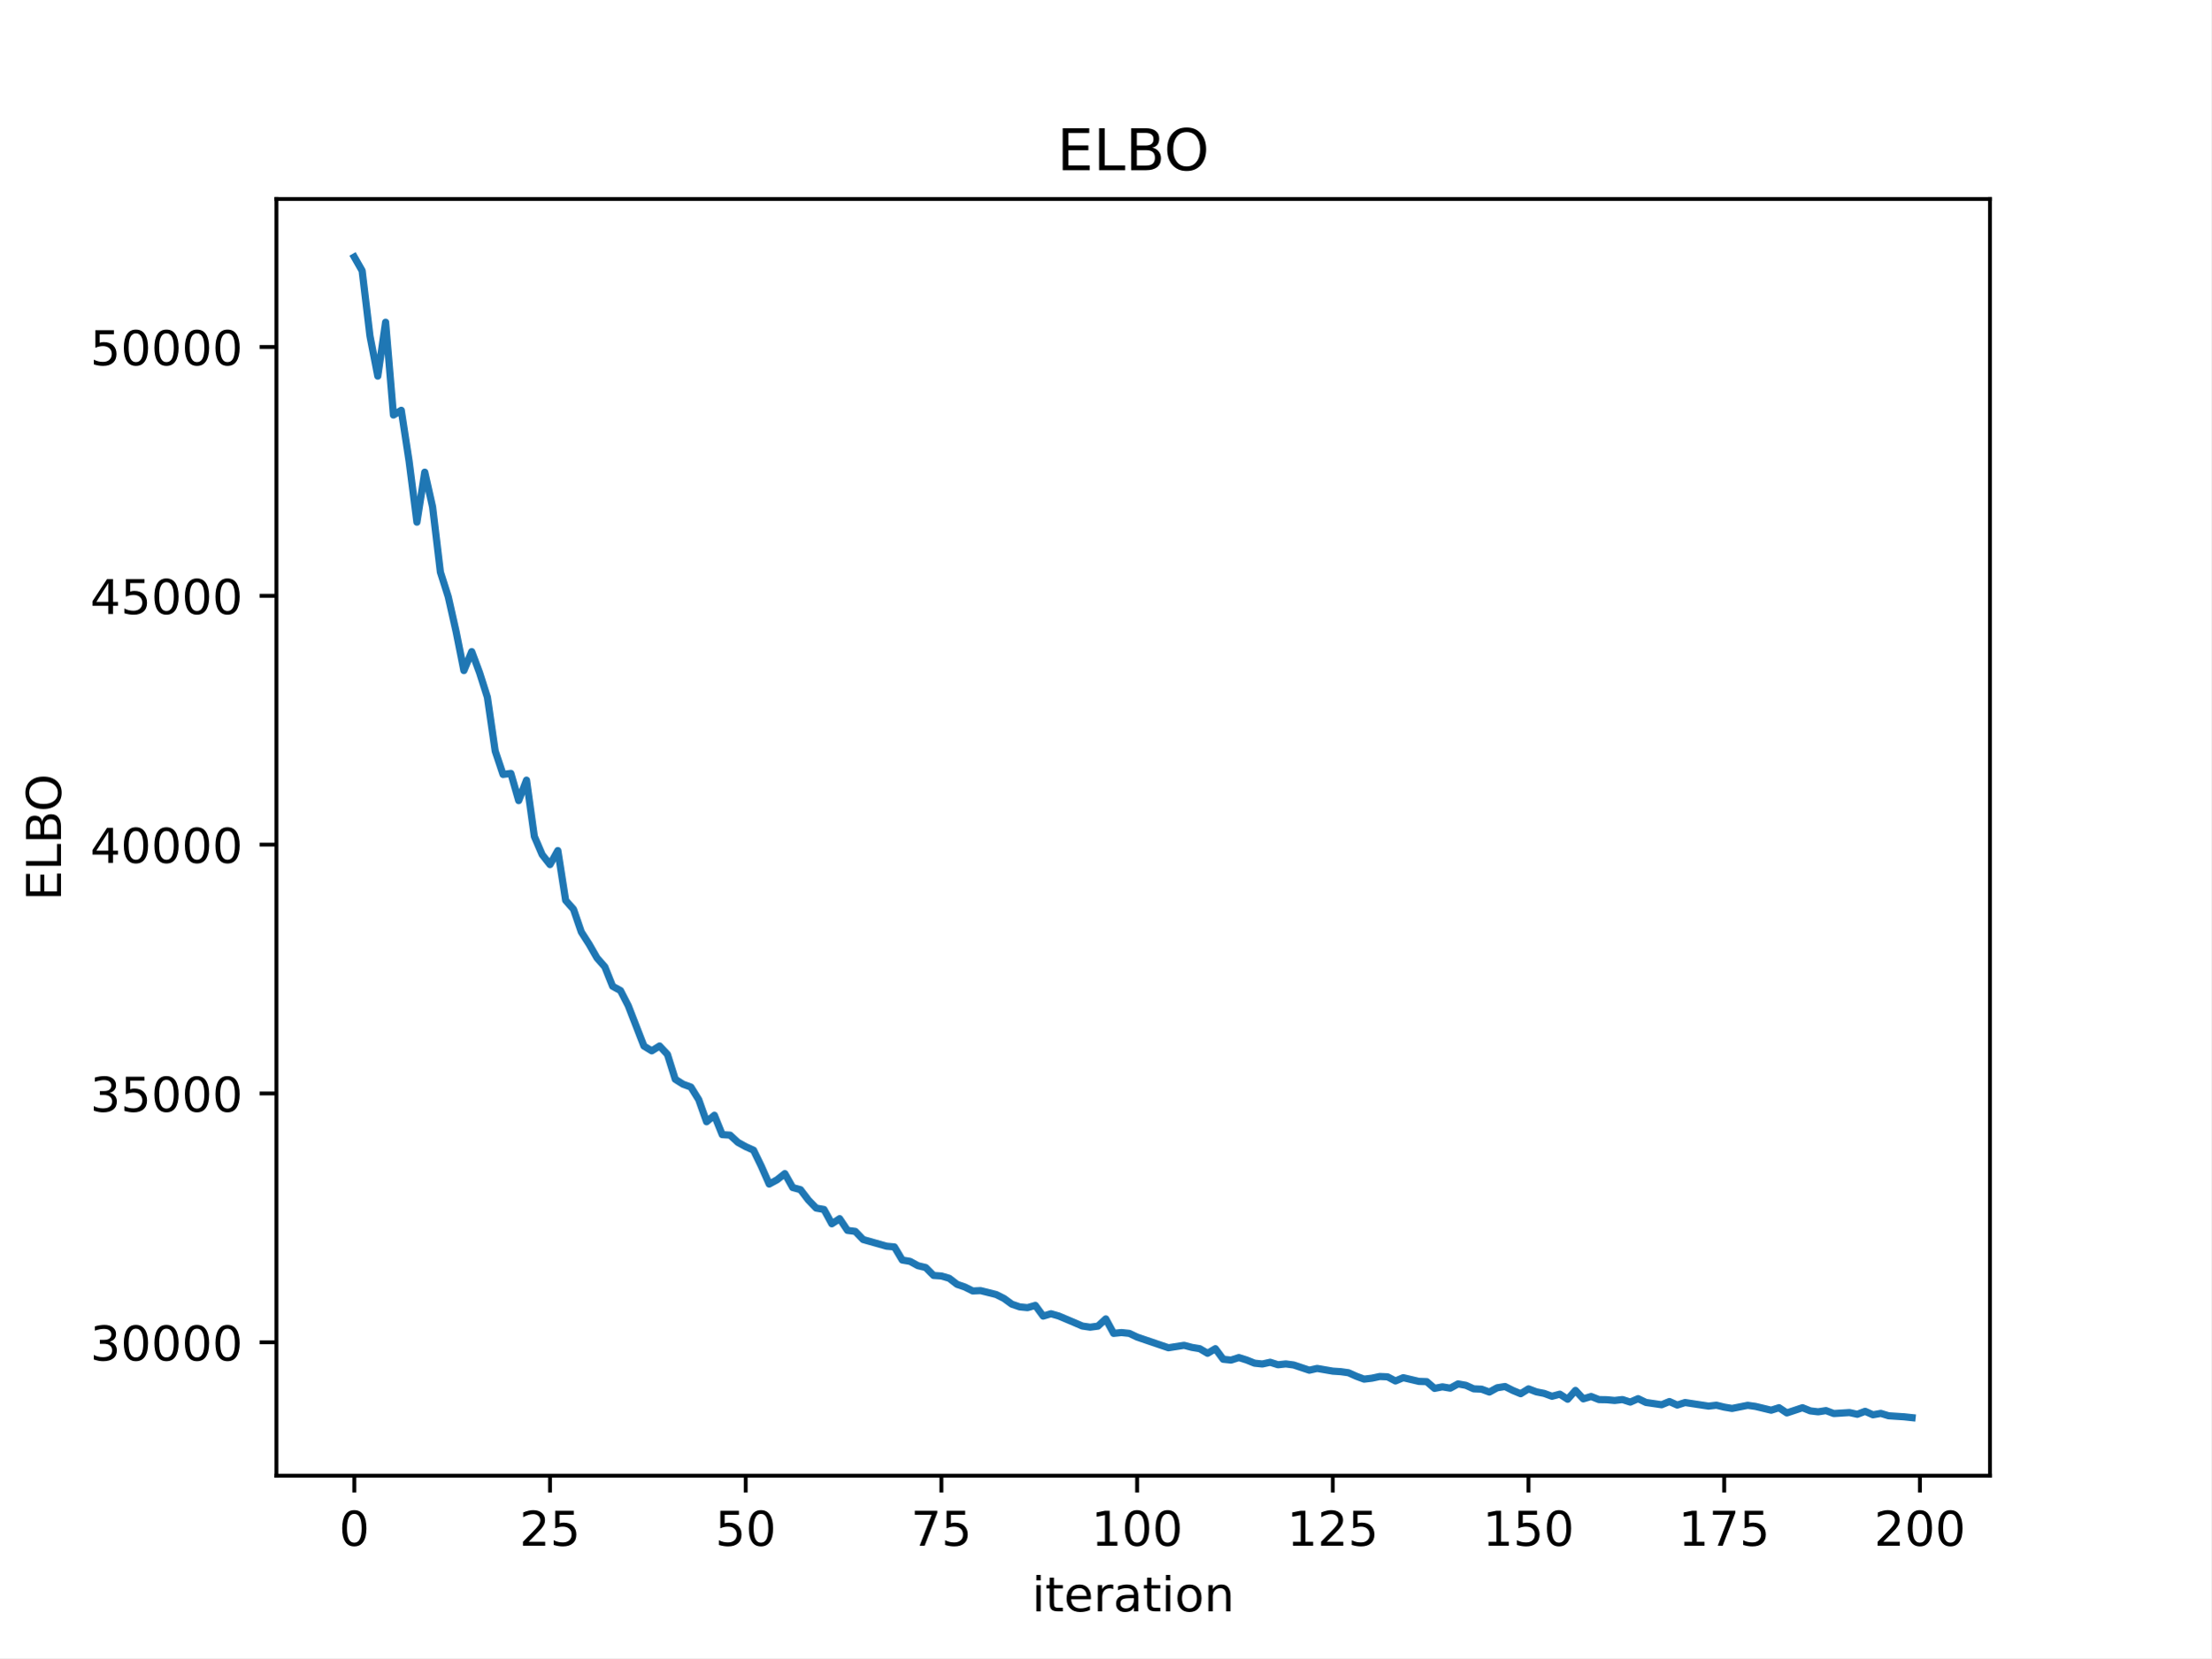
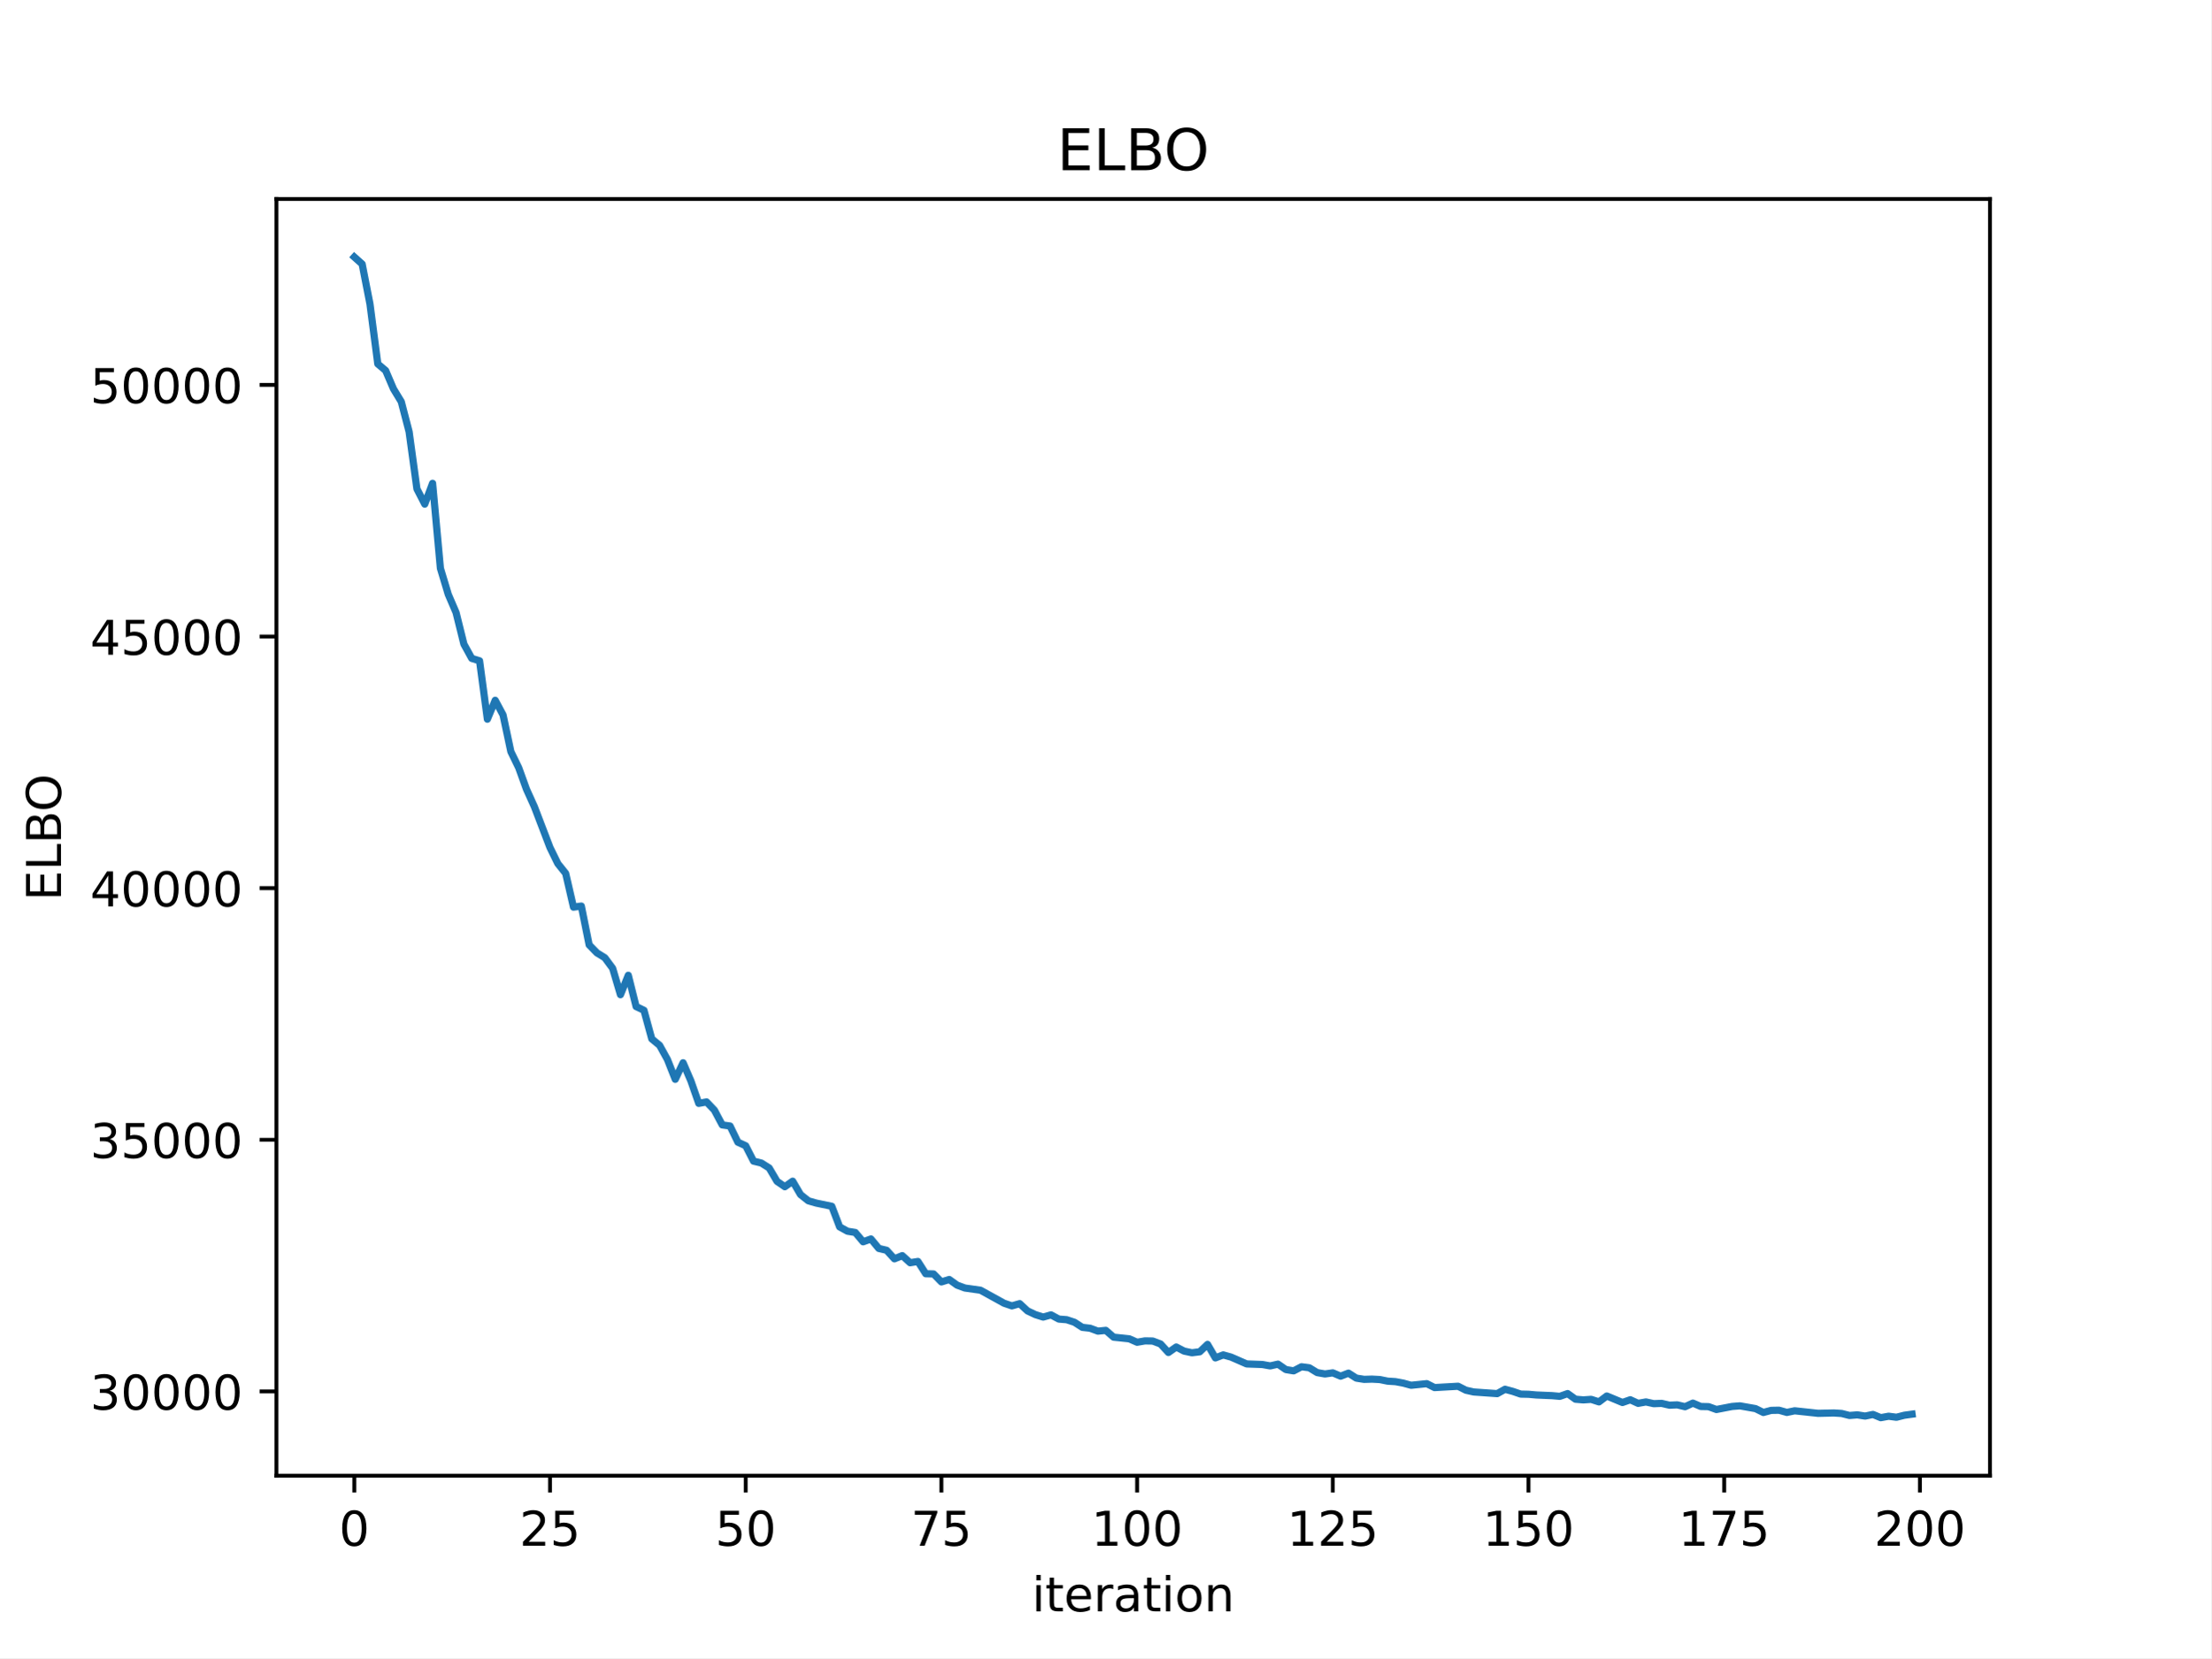
<svg xmlns="http://www.w3.org/2000/svg" xmlns:xlink="http://www.w3.org/1999/xlink" width="460.8pt" height="345.6pt" viewBox="0 0 460.8 345.6" version="1.1">
  <defs>
    <style type="text/css">*{stroke-linejoin: round; stroke-linecap: butt}</style>
  </defs>
  <g id="figure_1">
    <g id="patch_1">
      <path d="M 0 345.6  L 460.8 345.6  L 460.8 0  L 0 0  z " style="fill: #ffffff" />
    </g>
    <g id="axes_1">
      <g id="patch_2">
        <path d="M 57.6 307.584  L 414.72 307.584  L 414.72 41.472  L 57.6 41.472  z " style="fill: #ffffff" />
      </g>
      <g id="matplotlib.axis_1">
        <g id="xtick_1">
          <g id="line2d_1">
            <defs>
-               <path id="mc0308c7821" d="M 0 0  L 0 3.5  " style="stroke: #000000; stroke-width: 0.8" />
+               <path id="mc1ba9f0177" d="M 0 0  L 0 3.5  " style="stroke: #000000; stroke-width: 0.8" />
            </defs>
            <g>
-               <use xlink:href="#mc0308c7821" x="73.833" y="307.584" style="stroke: #000000; stroke-width: 0.8" />
+               <use xlink:href="#mc1ba9f0177" x="73.833" y="307.584" style="stroke: #000000; stroke-width: 0.8" />
            </g>
          </g>
          <g id="text_1">
            <g transform="translate(70.65148 322.1824) scale(0.1 -0.1)">
              <defs>
                <path id="DejaVuSans-30" d="M 2034 4250  Q 1547 4250 1301 3770  Q 1056 3291 1056 2328  Q 1056 1369 1301 889  Q 1547 409 2034 409  Q 2525 409 2770 889  Q 3016 1369 3016 2328  Q 3016 3291 2770 3770  Q 2525 4250 2034 4250  z M 2034 4750  Q 2819 4750 3233 4129  Q 3647 3509 3647 2328  Q 3647 1150 3233 529  Q 2819 -91 2034 -91  Q 1250 -91 836 529  Q 422 1150 422 2328  Q 422 3509 836 4129  Q 1250 4750 2034 4750  z " transform="scale(0.015625)" />
              </defs>
              <use xlink:href="#DejaVuSans-30" />
            </g>
          </g>
        </g>
        <g id="xtick_2">
          <g id="line2d_2">
            <g>
-               <use xlink:href="#mc0308c7821" x="114.618" y="307.584" style="stroke: #000000; stroke-width: 0.8" />
+               <use xlink:href="#mc1ba9f0177" x="114.618" y="307.584" style="stroke: #000000; stroke-width: 0.8" />
            </g>
          </g>
          <g id="text_2">
            <g transform="translate(108.256 322.1824) scale(0.1 -0.1)">
              <defs>
                <path id="DejaVuSans-32" d="M 1228 531  L 3431 531  L 3431 0  L 469 0  L 469 531  Q 828 903 1448 1529  Q 2069 2156 2228 2338  Q 2531 2678 2651 2914  Q 2772 3150 2772 3378  Q 2772 3750 2511 3984  Q 2250 4219 1831 4219  Q 1534 4219 1204 4116  Q 875 4013 500 3803  L 500 4441  Q 881 4594 1212 4672  Q 1544 4750 1819 4750  Q 2544 4750 2975 4387  Q 3406 4025 3406 3419  Q 3406 3131 3298 2873  Q 3191 2616 2906 2266  Q 2828 2175 2409 1742  Q 1991 1309 1228 531  z " transform="scale(0.015625)" />
                <path id="DejaVuSans-35" d="M 691 4666  L 3169 4666  L 3169 4134  L 1269 4134  L 1269 2991  Q 1406 3038 1543 3061  Q 1681 3084 1819 3084  Q 2600 3084 3056 2656  Q 3513 2228 3513 1497  Q 3513 744 3044 326  Q 2575 -91 1722 -91  Q 1428 -91 1123 -41  Q 819 9 494 109  L 494 744  Q 775 591 1075 516  Q 1375 441 1709 441  Q 2250 441 2565 725  Q 2881 1009 2881 1497  Q 2881 1984 2565 2268  Q 2250 2553 1709 2553  Q 1456 2553 1204 2497  Q 953 2441 691 2322  L 691 4666  z " transform="scale(0.015625)" />
              </defs>
              <use xlink:href="#DejaVuSans-32" />
              <use xlink:href="#DejaVuSans-35" transform="translate(63.62305 0)" />
            </g>
          </g>
        </g>
        <g id="xtick_3">
          <g id="line2d_3">
            <g>
-               <use xlink:href="#mc0308c7821" x="155.404" y="307.584" style="stroke: #000000; stroke-width: 0.8" />
+               <use xlink:href="#mc1ba9f0177" x="155.404" y="307.584" style="stroke: #000000; stroke-width: 0.8" />
            </g>
          </g>
          <g id="text_3">
            <g transform="translate(149.0417 322.1824) scale(0.1 -0.1)">
              <use xlink:href="#DejaVuSans-35" />
              <use xlink:href="#DejaVuSans-30" transform="translate(63.62305 0)" />
            </g>
          </g>
        </g>
        <g id="xtick_4">
          <g id="line2d_4">
            <g>
-               <use xlink:href="#mc0308c7821" x="196.19" y="307.584" style="stroke: #000000; stroke-width: 0.8" />
+               <use xlink:href="#mc1ba9f0177" x="196.19" y="307.584" style="stroke: #000000; stroke-width: 0.8" />
            </g>
          </g>
          <g id="text_4">
            <g transform="translate(189.8275 322.1824) scale(0.1 -0.1)">
              <defs>
                <path id="DejaVuSans-37" d="M 525 4666  L 3525 4666  L 3525 4397  L 1831 0  L 1172 0  L 2766 4134  L 525 4134  L 525 4666  z " transform="scale(0.015625)" />
              </defs>
              <use xlink:href="#DejaVuSans-37" />
              <use xlink:href="#DejaVuSans-35" transform="translate(63.62305 0)" />
            </g>
          </g>
        </g>
        <g id="xtick_5">
          <g id="line2d_5">
            <g>
-               <use xlink:href="#mc0308c7821" x="236.976" y="307.584" style="stroke: #000000; stroke-width: 0.8" />
+               <use xlink:href="#mc1ba9f0177" x="236.976" y="307.584" style="stroke: #000000; stroke-width: 0.8" />
            </g>
          </g>
          <g id="text_5">
            <g transform="translate(227.432 322.1824) scale(0.1 -0.1)">
              <defs>
                <path id="DejaVuSans-31" d="M 794 531  L 1825 531  L 1825 4091  L 703 3866  L 703 4441  L 1819 4666  L 2450 4666  L 2450 531  L 3481 531  L 3481 0  L 794 0  L 794 531  z " transform="scale(0.015625)" />
              </defs>
              <use xlink:href="#DejaVuSans-31" />
              <use xlink:href="#DejaVuSans-30" transform="translate(63.62305 0)" />
              <use xlink:href="#DejaVuSans-30" transform="translate(127.2461 0)" />
            </g>
          </g>
        </g>
        <g id="xtick_6">
          <g id="line2d_6">
            <g>
-               <use xlink:href="#mc0308c7821" x="277.761" y="307.584" style="stroke: #000000; stroke-width: 0.8" />
+               <use xlink:href="#mc1ba9f0177" x="277.761" y="307.584" style="stroke: #000000; stroke-width: 0.8" />
            </g>
          </g>
          <g id="text_6">
            <g transform="translate(268.2177 322.1824) scale(0.1 -0.1)">
              <use xlink:href="#DejaVuSans-31" />
              <use xlink:href="#DejaVuSans-32" transform="translate(63.62305 0)" />
              <use xlink:href="#DejaVuSans-35" transform="translate(127.2461 0)" />
            </g>
          </g>
        </g>
        <g id="xtick_7">
          <g id="line2d_7">
            <g>
-               <use xlink:href="#mc0308c7821" x="318.547" y="307.584" style="stroke: #000000; stroke-width: 0.8" />
+               <use xlink:href="#mc1ba9f0177" x="318.547" y="307.584" style="stroke: #000000; stroke-width: 0.8" />
            </g>
          </g>
          <g id="text_7">
            <g transform="translate(309.0035 322.1824) scale(0.1 -0.1)">
              <use xlink:href="#DejaVuSans-31" />
              <use xlink:href="#DejaVuSans-35" transform="translate(63.62305 0)" />
              <use xlink:href="#DejaVuSans-30" transform="translate(127.2461 0)" />
            </g>
          </g>
        </g>
        <g id="xtick_8">
          <g id="line2d_8">
            <g>
-               <use xlink:href="#mc0308c7821" x="359.333" y="307.584" style="stroke: #000000; stroke-width: 0.8" />
+               <use xlink:href="#mc1ba9f0177" x="359.333" y="307.584" style="stroke: #000000; stroke-width: 0.8" />
            </g>
          </g>
          <g id="text_8">
            <g transform="translate(349.7892 322.1824) scale(0.1 -0.1)">
              <use xlink:href="#DejaVuSans-31" />
              <use xlink:href="#DejaVuSans-37" transform="translate(63.62305 0)" />
              <use xlink:href="#DejaVuSans-35" transform="translate(127.2461 0)" />
            </g>
          </g>
        </g>
        <g id="xtick_9">
          <g id="line2d_9">
            <g>
-               <use xlink:href="#mc0308c7821" x="400.119" y="307.584" style="stroke: #000000; stroke-width: 0.8" />
+               <use xlink:href="#mc1ba9f0177" x="400.119" y="307.584" style="stroke: #000000; stroke-width: 0.8" />
            </g>
          </g>
          <g id="text_9">
            <g transform="translate(390.575 322.1824) scale(0.1 -0.1)">
              <use xlink:href="#DejaVuSans-32" />
              <use xlink:href="#DejaVuSans-30" transform="translate(63.62305 0)" />
              <use xlink:href="#DejaVuSans-30" transform="translate(127.2461 0)" />
            </g>
          </g>
        </g>
        <g id="text_10">
          <g transform="translate(215.0373 335.8606) scale(0.1 -0.1)">
            <defs>
              <path id="DejaVuSans-69" d="M 603 3500  L 1178 3500  L 1178 0  L 603 0  L 603 3500  z M 603 4863  L 1178 4863  L 1178 4134  L 603 4134  L 603 4863  z " transform="scale(0.015625)" />
              <path id="DejaVuSans-74" d="M 1172 4494  L 1172 3500  L 2356 3500  L 2356 3053  L 1172 3053  L 1172 1153  Q 1172 725 1289 603  Q 1406 481 1766 481  L 2356 481  L 2356 0  L 1766 0  Q 1100 0 847 248  Q 594 497 594 1153  L 594 3053  L 172 3053  L 172 3500  L 594 3500  L 594 4494  L 1172 4494  z " transform="scale(0.015625)" />
              <path id="DejaVuSans-65" d="M 3597 1894  L 3597 1613  L 953 1613  Q 991 1019 1311 708  Q 1631 397 2203 397  Q 2534 397 2845 478  Q 3156 559 3463 722  L 3463 178  Q 3153 47 2828 -22  Q 2503 -91 2169 -91  Q 1331 -91 842 396  Q 353 884 353 1716  Q 353 2575 817 3079  Q 1281 3584 2069 3584  Q 2775 3584 3186 3129  Q 3597 2675 3597 1894  z M 3022 2063  Q 3016 2534 2758 2815  Q 2500 3097 2075 3097  Q 1594 3097 1305 2825  Q 1016 2553 972 2059  L 3022 2063  z " transform="scale(0.015625)" />
              <path id="DejaVuSans-72" d="M 2631 2963  Q 2534 3019 2420 3045  Q 2306 3072 2169 3072  Q 1681 3072 1420 2755  Q 1159 2438 1159 1844  L 1159 0  L 581 0  L 581 3500  L 1159 3500  L 1159 2956  Q 1341 3275 1631 3429  Q 1922 3584 2338 3584  Q 2397 3584 2469 3576  Q 2541 3569 2628 3553  L 2631 2963  z " transform="scale(0.015625)" />
              <path id="DejaVuSans-61" d="M 2194 1759  Q 1497 1759 1228 1600  Q 959 1441 959 1056  Q 959 750 1161 570  Q 1363 391 1709 391  Q 2188 391 2477 730  Q 2766 1069 2766 1631  L 2766 1759  L 2194 1759  z M 3341 1997  L 3341 0  L 2766 0  L 2766 531  Q 2569 213 2275 61  Q 1981 -91 1556 -91  Q 1019 -91 701 211  Q 384 513 384 1019  Q 384 1609 779 1909  Q 1175 2209 1959 2209  L 2766 2209  L 2766 2266  Q 2766 2663 2505 2880  Q 2244 3097 1772 3097  Q 1472 3097 1187 3025  Q 903 2953 641 2809  L 641 3341  Q 956 3463 1253 3523  Q 1550 3584 1831 3584  Q 2591 3584 2966 3190  Q 3341 2797 3341 1997  z " transform="scale(0.015625)" />
              <path id="DejaVuSans-6f" d="M 1959 3097  Q 1497 3097 1228 2736  Q 959 2375 959 1747  Q 959 1119 1226 758  Q 1494 397 1959 397  Q 2419 397 2687 759  Q 2956 1122 2956 1747  Q 2956 2369 2687 2733  Q 2419 3097 1959 3097  z M 1959 3584  Q 2709 3584 3137 3096  Q 3566 2609 3566 1747  Q 3566 888 3137 398  Q 2709 -91 1959 -91  Q 1206 -91 779 398  Q 353 888 353 1747  Q 353 2609 779 3096  Q 1206 3584 1959 3584  z " transform="scale(0.015625)" />
              <path id="DejaVuSans-6e" d="M 3513 2113  L 3513 0  L 2938 0  L 2938 2094  Q 2938 2591 2744 2837  Q 2550 3084 2163 3084  Q 1697 3084 1428 2787  Q 1159 2491 1159 1978  L 1159 0  L 581 0  L 581 3500  L 1159 3500  L 1159 2956  Q 1366 3272 1645 3428  Q 1925 3584 2291 3584  Q 2894 3584 3203 3211  Q 3513 2838 3513 2113  z " transform="scale(0.015625)" />
            </defs>
            <use xlink:href="#DejaVuSans-69" />
            <use xlink:href="#DejaVuSans-74" transform="translate(27.7832 0)" />
            <use xlink:href="#DejaVuSans-65" transform="translate(66.99219 0)" />
            <use xlink:href="#DejaVuSans-72" transform="translate(128.5156 0)" />
            <use xlink:href="#DejaVuSans-61" transform="translate(169.6289 0)" />
            <use xlink:href="#DejaVuSans-74" transform="translate(230.9082 0)" />
            <use xlink:href="#DejaVuSans-69" transform="translate(270.1172 0)" />
            <use xlink:href="#DejaVuSans-6f" transform="translate(297.9004 0)" />
            <use xlink:href="#DejaVuSans-6e" transform="translate(359.082 0)" />
          </g>
        </g>
      </g>
      <g id="matplotlib.axis_2">
        <g id="ytick_1">
          <g id="line2d_10">
            <defs>
-               <path id="m86407b5cea" d="M 0 0  L -3.5 0  " style="stroke: #000000; stroke-width: 0.8" />
+               <path id="mc4569e5d2f" d="M 0 0  L -3.5 0  " style="stroke: #000000; stroke-width: 0.8" />
            </defs>
            <g>
-               <use xlink:href="#m86407b5cea" x="57.6" y="279.78" style="stroke: #000000; stroke-width: 0.8" />
+               <use xlink:href="#mc4569e5d2f" x="57.6" y="290.018" style="stroke: #000000; stroke-width: 0.8" />
            </g>
          </g>
          <g id="text_11">
-             <g transform="translate(18.7875 283.5787) scale(0.1 -0.1)">
+             <g transform="translate(18.7875 293.8168) scale(0.1 -0.1)">
              <defs>
                <path id="DejaVuSans-33" d="M 2597 2516  Q 3050 2419 3304 2112  Q 3559 1806 3559 1356  Q 3559 666 3084 287  Q 2609 -91 1734 -91  Q 1441 -91 1130 -33  Q 819 25 488 141  L 488 750  Q 750 597 1062 519  Q 1375 441 1716 441  Q 2309 441 2620 675  Q 2931 909 2931 1356  Q 2931 1769 2642 2001  Q 2353 2234 1838 2234  L 1294 2234  L 1294 2753  L 1863 2753  Q 2328 2753 2575 2939  Q 2822 3125 2822 3475  Q 2822 3834 2567 4026  Q 2313 4219 1838 4219  Q 1578 4219 1281 4162  Q 984 4106 628 3988  L 628 4550  Q 988 4650 1302 4700  Q 1616 4750 1894 4750  Q 2613 4750 3031 4423  Q 3450 4097 3450 3541  Q 3450 3153 3228 2886  Q 3006 2619 2597 2516  z " transform="scale(0.015625)" />
              </defs>
              <use xlink:href="#DejaVuSans-33" />
              <use xlink:href="#DejaVuSans-30" transform="translate(63.62305 0)" />
              <use xlink:href="#DejaVuSans-30" transform="translate(127.2461 0)" />
              <use xlink:href="#DejaVuSans-30" transform="translate(190.8691 0)" />
              <use xlink:href="#DejaVuSans-30" transform="translate(254.4922 0)" />
            </g>
          </g>
        </g>
        <g id="ytick_2">
          <g id="line2d_11">
            <g>
-               <use xlink:href="#m86407b5cea" x="57.6" y="227.914" style="stroke: #000000; stroke-width: 0.8" />
+               <use xlink:href="#mc4569e5d2f" x="57.6" y="237.568" style="stroke: #000000; stroke-width: 0.8" />
            </g>
          </g>
          <g id="text_12">
-             <g transform="translate(18.7875 231.7131) scale(0.1 -0.1)">
+             <g transform="translate(18.7875 241.3676) scale(0.1 -0.1)">
              <use xlink:href="#DejaVuSans-33" />
              <use xlink:href="#DejaVuSans-35" transform="translate(63.62305 0)" />
              <use xlink:href="#DejaVuSans-30" transform="translate(127.2461 0)" />
              <use xlink:href="#DejaVuSans-30" transform="translate(190.8691 0)" />
              <use xlink:href="#DejaVuSans-30" transform="translate(254.4922 0)" />
            </g>
          </g>
        </g>
        <g id="ytick_3">
          <g id="line2d_12">
            <g>
-               <use xlink:href="#m86407b5cea" x="57.6" y="176.048" style="stroke: #000000; stroke-width: 0.8" />
+               <use xlink:href="#mc4569e5d2f" x="57.6" y="185.119" style="stroke: #000000; stroke-width: 0.8" />
            </g>
          </g>
          <g id="text_13">
-             <g transform="translate(18.7875 179.8475) scale(0.1 -0.1)">
+             <g transform="translate(18.7875 188.9184) scale(0.1 -0.1)">
              <defs>
                <path id="DejaVuSans-34" d="M 2419 4116  L 825 1625  L 2419 1625  L 2419 4116  z M 2253 4666  L 3047 4666  L 3047 1625  L 3713 1625  L 3713 1100  L 3047 1100  L 3047 0  L 2419 0  L 2419 1100  L 313 1100  L 313 1709  L 2253 4666  z " transform="scale(0.015625)" />
              </defs>
              <use xlink:href="#DejaVuSans-34" />
              <use xlink:href="#DejaVuSans-30" transform="translate(63.62305 0)" />
              <use xlink:href="#DejaVuSans-30" transform="translate(127.2461 0)" />
              <use xlink:href="#DejaVuSans-30" transform="translate(190.8691 0)" />
              <use xlink:href="#DejaVuSans-30" transform="translate(254.4922 0)" />
            </g>
          </g>
        </g>
        <g id="ytick_4">
          <g id="line2d_13">
            <g>
-               <use xlink:href="#m86407b5cea" x="57.6" y="124.183" style="stroke: #000000; stroke-width: 0.8" />
+               <use xlink:href="#mc4569e5d2f" x="57.6" y="132.67" style="stroke: #000000; stroke-width: 0.8" />
            </g>
          </g>
          <g id="text_14">
-             <g transform="translate(18.7875 127.9819) scale(0.1 -0.1)">
+             <g transform="translate(18.7875 136.4691) scale(0.1 -0.1)">
              <use xlink:href="#DejaVuSans-34" />
              <use xlink:href="#DejaVuSans-35" transform="translate(63.62305 0)" />
              <use xlink:href="#DejaVuSans-30" transform="translate(127.2461 0)" />
              <use xlink:href="#DejaVuSans-30" transform="translate(190.8691 0)" />
              <use xlink:href="#DejaVuSans-30" transform="translate(254.4922 0)" />
            </g>
          </g>
        </g>
        <g id="ytick_5">
          <g id="line2d_14">
            <g>
-               <use xlink:href="#m86407b5cea" x="57.6" y="72.317" style="stroke: #000000; stroke-width: 0.8" />
+               <use xlink:href="#mc4569e5d2f" x="57.6" y="80.221" style="stroke: #000000; stroke-width: 0.8" />
            </g>
          </g>
          <g id="text_15">
-             <g transform="translate(18.7875 76.11627) scale(0.1 -0.1)">
+             <g transform="translate(18.7875 84.01991) scale(0.1 -0.1)">
              <use xlink:href="#DejaVuSans-35" />
              <use xlink:href="#DejaVuSans-30" transform="translate(63.62305 0)" />
              <use xlink:href="#DejaVuSans-30" transform="translate(127.2461 0)" />
              <use xlink:href="#DejaVuSans-30" transform="translate(190.8691 0)" />
              <use xlink:href="#DejaVuSans-30" transform="translate(254.4922 0)" />
            </g>
          </g>
        </g>
        <g id="text_16">
          <g transform="translate(12.70781 187.7522) rotate(-90) scale(0.1 -0.1)">
            <defs>
              <path id="DejaVuSans-45" d="M 628 4666  L 3578 4666  L 3578 4134  L 1259 4134  L 1259 2753  L 3481 2753  L 3481 2222  L 1259 2222  L 1259 531  L 3634 531  L 3634 0  L 628 0  L 628 4666  z " transform="scale(0.015625)" />
              <path id="DejaVuSans-4c" d="M 628 4666  L 1259 4666  L 1259 531  L 3531 531  L 3531 0  L 628 0  L 628 4666  z " transform="scale(0.015625)" />
              <path id="DejaVuSans-42" d="M 1259 2228  L 1259 519  L 2272 519  Q 2781 519 3026 730  Q 3272 941 3272 1375  Q 3272 1813 3026 2020  Q 2781 2228 2272 2228  L 1259 2228  z M 1259 4147  L 1259 2741  L 2194 2741  Q 2656 2741 2882 2914  Q 3109 3088 3109 3444  Q 3109 3797 2882 3972  Q 2656 4147 2194 4147  L 1259 4147  z M 628 4666  L 2241 4666  Q 2963 4666 3353 4366  Q 3744 4066 3744 3513  Q 3744 3084 3544 2831  Q 3344 2578 2956 2516  Q 3422 2416 3680 2098  Q 3938 1781 3938 1306  Q 3938 681 3513 340  Q 3088 0 2303 0  L 628 0  L 628 4666  z " transform="scale(0.015625)" />
              <path id="DejaVuSans-4f" d="M 2522 4238  Q 1834 4238 1429 3725  Q 1025 3213 1025 2328  Q 1025 1447 1429 934  Q 1834 422 2522 422  Q 3209 422 3611 934  Q 4013 1447 4013 2328  Q 4013 3213 3611 3725  Q 3209 4238 2522 4238  z M 2522 4750  Q 3503 4750 4090 4092  Q 4678 3434 4678 2328  Q 4678 1225 4090 567  Q 3503 -91 2522 -91  Q 1538 -91 948 565  Q 359 1222 359 2328  Q 359 3434 948 4092  Q 1538 4750 2522 4750  z " transform="scale(0.015625)" />
            </defs>
            <use xlink:href="#DejaVuSans-45" />
            <use xlink:href="#DejaVuSans-4c" transform="translate(63.18359 0)" />
            <use xlink:href="#DejaVuSans-42" transform="translate(118.8965 0)" />
            <use xlink:href="#DejaVuSans-4f" transform="translate(185.75 0)" />
          </g>
        </g>
      </g>
      <g id="line2d_15">
-         <path d="M 73.833 53.568  L 75.464 56.427  L 77.096 70.026  L 78.727 78.389  L 80.358 67.16  L 81.99 86.504  L 83.621 85.518  L 85.253 96.135  L 86.884 108.83  L 88.516 98.417  L 90.147 105.662  L 91.778 119.243  L 93.41 124.383  L 95.041 131.608  L 96.673 139.768  L 98.304 135.818  L 99.936 140.199  L 101.567 145.323  L 103.198 156.544  L 104.83 161.413  L 106.461 161.199  L 108.093 166.873  L 109.724 162.606  L 111.356 174.342  L 112.987 178.132  L 114.618 180.209  L 116.25 177.284  L 117.881 187.67  L 119.513 189.509  L 121.144 194.257  L 122.776 196.81  L 124.407 199.657  L 126.038 201.511  L 127.67 205.573  L 129.301 206.458  L 130.933 209.639  L 134.196 218.039  L 135.827 219.026  L 137.458 218.022  L 139.09 219.766  L 140.721 224.955  L 142.353 225.989  L 143.984 226.578  L 145.616 229.213  L 147.247 233.811  L 148.879 232.46  L 150.51 236.494  L 152.141 236.598  L 153.773 238.101  L 155.404 239.005  L 157.036 239.733  L 158.667 243.098  L 160.299 246.797  L 161.93 245.916  L 163.561 244.622  L 165.193 247.521  L 166.824 247.969  L 168.456 250.115  L 170.087 251.804  L 171.719 252.092  L 173.35 255.08  L 174.981 254.012  L 176.613 256.456  L 178.244 256.664  L 179.876 258.361  L 184.77 259.752  L 186.401 259.902  L 188.033 262.634  L 189.664 262.914  L 191.296 263.811  L 192.927 264.201  L 194.559 265.848  L 196.19 265.96  L 197.821 266.439  L 199.453 267.699  L 201.084 268.26  L 202.716 269.08  L 204.347 269.006  L 207.61 269.824  L 209.241 270.646  L 210.873 271.836  L 212.504 272.398  L 214.136 272.562  L 215.767 272.089  L 217.399 274.32  L 219.03 273.831  L 220.661 274.303  L 223.924 275.683  L 225.556 276.387  L 227.187 276.63  L 228.819 276.409  L 230.45 274.903  L 232.081 277.92  L 233.713 277.749  L 235.344 277.92  L 236.976 278.693  L 243.501 280.917  L 246.764 280.409  L 248.396 280.842  L 250.027 281.11  L 251.659 282.074  L 253.29 281.113  L 254.921 283.317  L 256.553 283.491  L 258.184 282.96  L 259.816 283.476  L 261.447 284.13  L 263.079 284.302  L 264.71 283.94  L 266.341 284.462  L 267.973 284.287  L 269.604 284.507  L 272.867 285.598  L 274.499 285.227  L 277.761 285.791  L 279.393 285.897  L 281.024 286.124  L 282.656 286.855  L 284.287 287.458  L 285.919 287.26  L 287.55 286.907  L 289.181 286.979  L 290.813 287.84  L 292.444 287.156  L 295.707 287.93  L 297.339 287.982  L 298.97 289.388  L 300.601 289.061  L 302.233 289.343  L 303.864 288.453  L 305.496 288.745  L 307.127 289.483  L 308.759 289.551  L 310.39 290.152  L 312.021 289.257  L 313.653 288.996  L 315.284 289.819  L 316.916 290.495  L 318.547 289.485  L 320.179 290.109  L 321.81 290.431  L 323.441 291.034  L 325.073 290.59  L 326.704 291.649  L 328.336 289.811  L 329.967 291.568  L 331.599 291.073  L 333.23 291.725  L 334.862 291.752  L 336.493 291.905  L 338.124 291.715  L 339.756 292.245  L 341.387 291.528  L 343.019 292.317  L 346.282 292.797  L 347.913 292.126  L 349.544 292.864  L 351.176 292.334  L 356.07 293.084  L 357.702 292.894  L 359.333 293.293  L 360.964 293.569  L 364.227 292.914  L 365.859 293.147  L 369.122 293.934  L 370.753 293.413  L 372.384 294.504  L 375.647 293.414  L 377.279 294.075  L 378.91 294.272  L 380.542 294.014  L 382.173 294.633  L 385.436 294.426  L 387.067 294.787  L 388.699 294.166  L 390.33 294.892  L 391.962 294.597  L 393.593 295.097  L 396.856 295.31  L 398.487 295.488  L 398.487 295.488  " clip-path="url(#pf7d881d6a2)" style="fill: none; stroke: #1f77b4; stroke-width: 1.5; stroke-linecap: square" />
+         <path d="M 73.833 53.568  L 75.464 55.031  L 77.096 63.365  L 78.727 75.841  L 80.358 77.225  L 81.99 81.04  L 83.621 83.729  L 85.253 89.993  L 86.884 101.899  L 88.516 105.071  L 90.147 100.734  L 91.778 118.448  L 93.41 123.876  L 95.041 127.678  L 96.673 134.254  L 98.304 137.225  L 99.936 137.724  L 101.567 149.902  L 103.198 145.965  L 104.83 149.012  L 106.461 156.663  L 108.093 160.018  L 109.724 164.522  L 111.356 168.133  L 114.618 176.663  L 116.25 179.995  L 117.881 182.033  L 119.513 189.08  L 121.144 188.853  L 122.776 196.941  L 124.407 198.617  L 126.038 199.614  L 127.67 201.821  L 129.301 207.33  L 130.933 203.283  L 132.564 209.802  L 134.196 210.574  L 135.827 216.538  L 137.458 217.881  L 139.09 220.837  L 140.721 224.965  L 142.353 221.513  L 143.984 225.305  L 145.616 229.974  L 147.247 229.674  L 148.879 231.394  L 150.51 234.463  L 152.141 234.694  L 153.773 238.07  L 155.404 238.815  L 157.036 242.022  L 158.667 242.417  L 160.299 243.448  L 161.93 246.233  L 163.561 247.35  L 165.193 246.199  L 166.824 248.989  L 168.456 250.285  L 170.087 250.755  L 173.35 251.436  L 174.981 255.725  L 176.613 256.626  L 178.244 256.889  L 179.876 258.83  L 181.507 258.241  L 183.139 260.212  L 184.77 260.598  L 186.401 262.383  L 188.033 261.713  L 189.664 263.198  L 191.296 262.93  L 192.927 265.491  L 194.559 265.531  L 196.19 267.197  L 197.821 266.689  L 199.453 267.861  L 201.084 268.464  L 204.347 268.929  L 209.241 271.63  L 210.873 272.192  L 212.504 271.725  L 214.136 273.235  L 215.767 274.008  L 217.399 274.522  L 219.03 274.063  L 220.661 274.94  L 222.293 275.07  L 223.924 275.608  L 225.556 276.663  L 227.187 276.855  L 228.819 277.456  L 230.45 277.291  L 232.081 278.712  L 235.344 279.055  L 236.976 279.772  L 238.607 279.486  L 240.239 279.515  L 241.87 280.135  L 243.501 281.908  L 245.133 280.76  L 246.764 281.613  L 248.396 281.964  L 250.027 281.761  L 251.659 280.217  L 253.29 283.034  L 254.921 282.405  L 256.553 282.864  L 259.816 284.29  L 263.079 284.405  L 264.71 284.703  L 266.341 284.331  L 267.973 285.463  L 269.604 285.73  L 271.236 284.878  L 272.867 285.094  L 274.499 286.093  L 276.13 286.383  L 277.761 286.146  L 279.393 286.844  L 281.024 286.206  L 282.656 287.244  L 284.287 287.504  L 285.919 287.454  L 287.55 287.541  L 289.181 287.879  L 290.813 287.981  L 292.444 288.287  L 294.076 288.737  L 297.339 288.399  L 298.97 289.217  L 303.864 288.935  L 305.496 289.767  L 307.127 290.133  L 312.021 290.477  L 313.653 289.571  L 315.284 290.014  L 316.916 290.576  L 318.547 290.611  L 320.179 290.759  L 323.441 290.898  L 325.073 291.045  L 326.704 290.466  L 328.336 291.644  L 329.967 291.782  L 331.599 291.671  L 333.23 292.199  L 334.862 290.971  L 338.124 292.327  L 339.756 291.755  L 341.387 292.506  L 343.019 292.209  L 344.65 292.572  L 346.282 292.507  L 347.913 292.89  L 349.544 292.82  L 351.176 293.21  L 352.807 292.454  L 354.439 293.159  L 356.07 293.192  L 357.702 293.787  L 360.964 293.156  L 362.596 293.027  L 365.859 293.604  L 367.49 294.409  L 369.122 293.967  L 370.753 293.935  L 372.384 294.397  L 374.016 294.056  L 378.91 294.589  L 382.173 294.512  L 383.804 294.616  L 385.436 295.033  L 387.067 294.902  L 388.699 295.158  L 390.33 294.814  L 391.962 295.488  L 393.593 295.186  L 395.224 295.402  L 396.856 294.985  L 398.487 294.761  L 398.487 294.761  " clip-path="url(#pe1e0396f5d)" style="fill: none; stroke: #1f77b4; stroke-width: 1.5; stroke-linecap: square" />
      </g>
      <g id="patch_3">
        <path d="M 57.6 307.584  L 57.6 41.472  " style="fill: none; stroke: #000000; stroke-width: 0.8; stroke-linejoin: miter; stroke-linecap: square" />
      </g>
      <g id="patch_4">
        <path d="M 414.72 307.584  L 414.72 41.472  " style="fill: none; stroke: #000000; stroke-width: 0.8; stroke-linejoin: miter; stroke-linecap: square" />
      </g>
      <g id="patch_5">
        <path d="M 57.6 307.584  L 414.72 307.584  " style="fill: none; stroke: #000000; stroke-width: 0.8; stroke-linejoin: miter; stroke-linecap: square" />
      </g>
      <g id="patch_6">
        <path d="M 57.6 41.472  L 414.72 41.472  " style="fill: none; stroke: #000000; stroke-width: 0.8; stroke-linejoin: miter; stroke-linecap: square" />
      </g>
      <g id="text_17">
        <g transform="translate(220.2909 35.472) scale(0.12 -0.12)">
          <use xlink:href="#DejaVuSans-45" />
          <use xlink:href="#DejaVuSans-4c" transform="translate(63.18359 0)" />
          <use xlink:href="#DejaVuSans-42" transform="translate(118.8965 0)" />
          <use xlink:href="#DejaVuSans-4f" transform="translate(185.75 0)" />
        </g>
      </g>
    </g>
  </g>
  <defs>
-     <clipPath id="pf7d881d6a2">
+     <clipPath id="pe1e0396f5d">
      <rect x="57.6" y="41.472" width="357.12" height="266.112" />
    </clipPath>
  </defs>
</svg>
